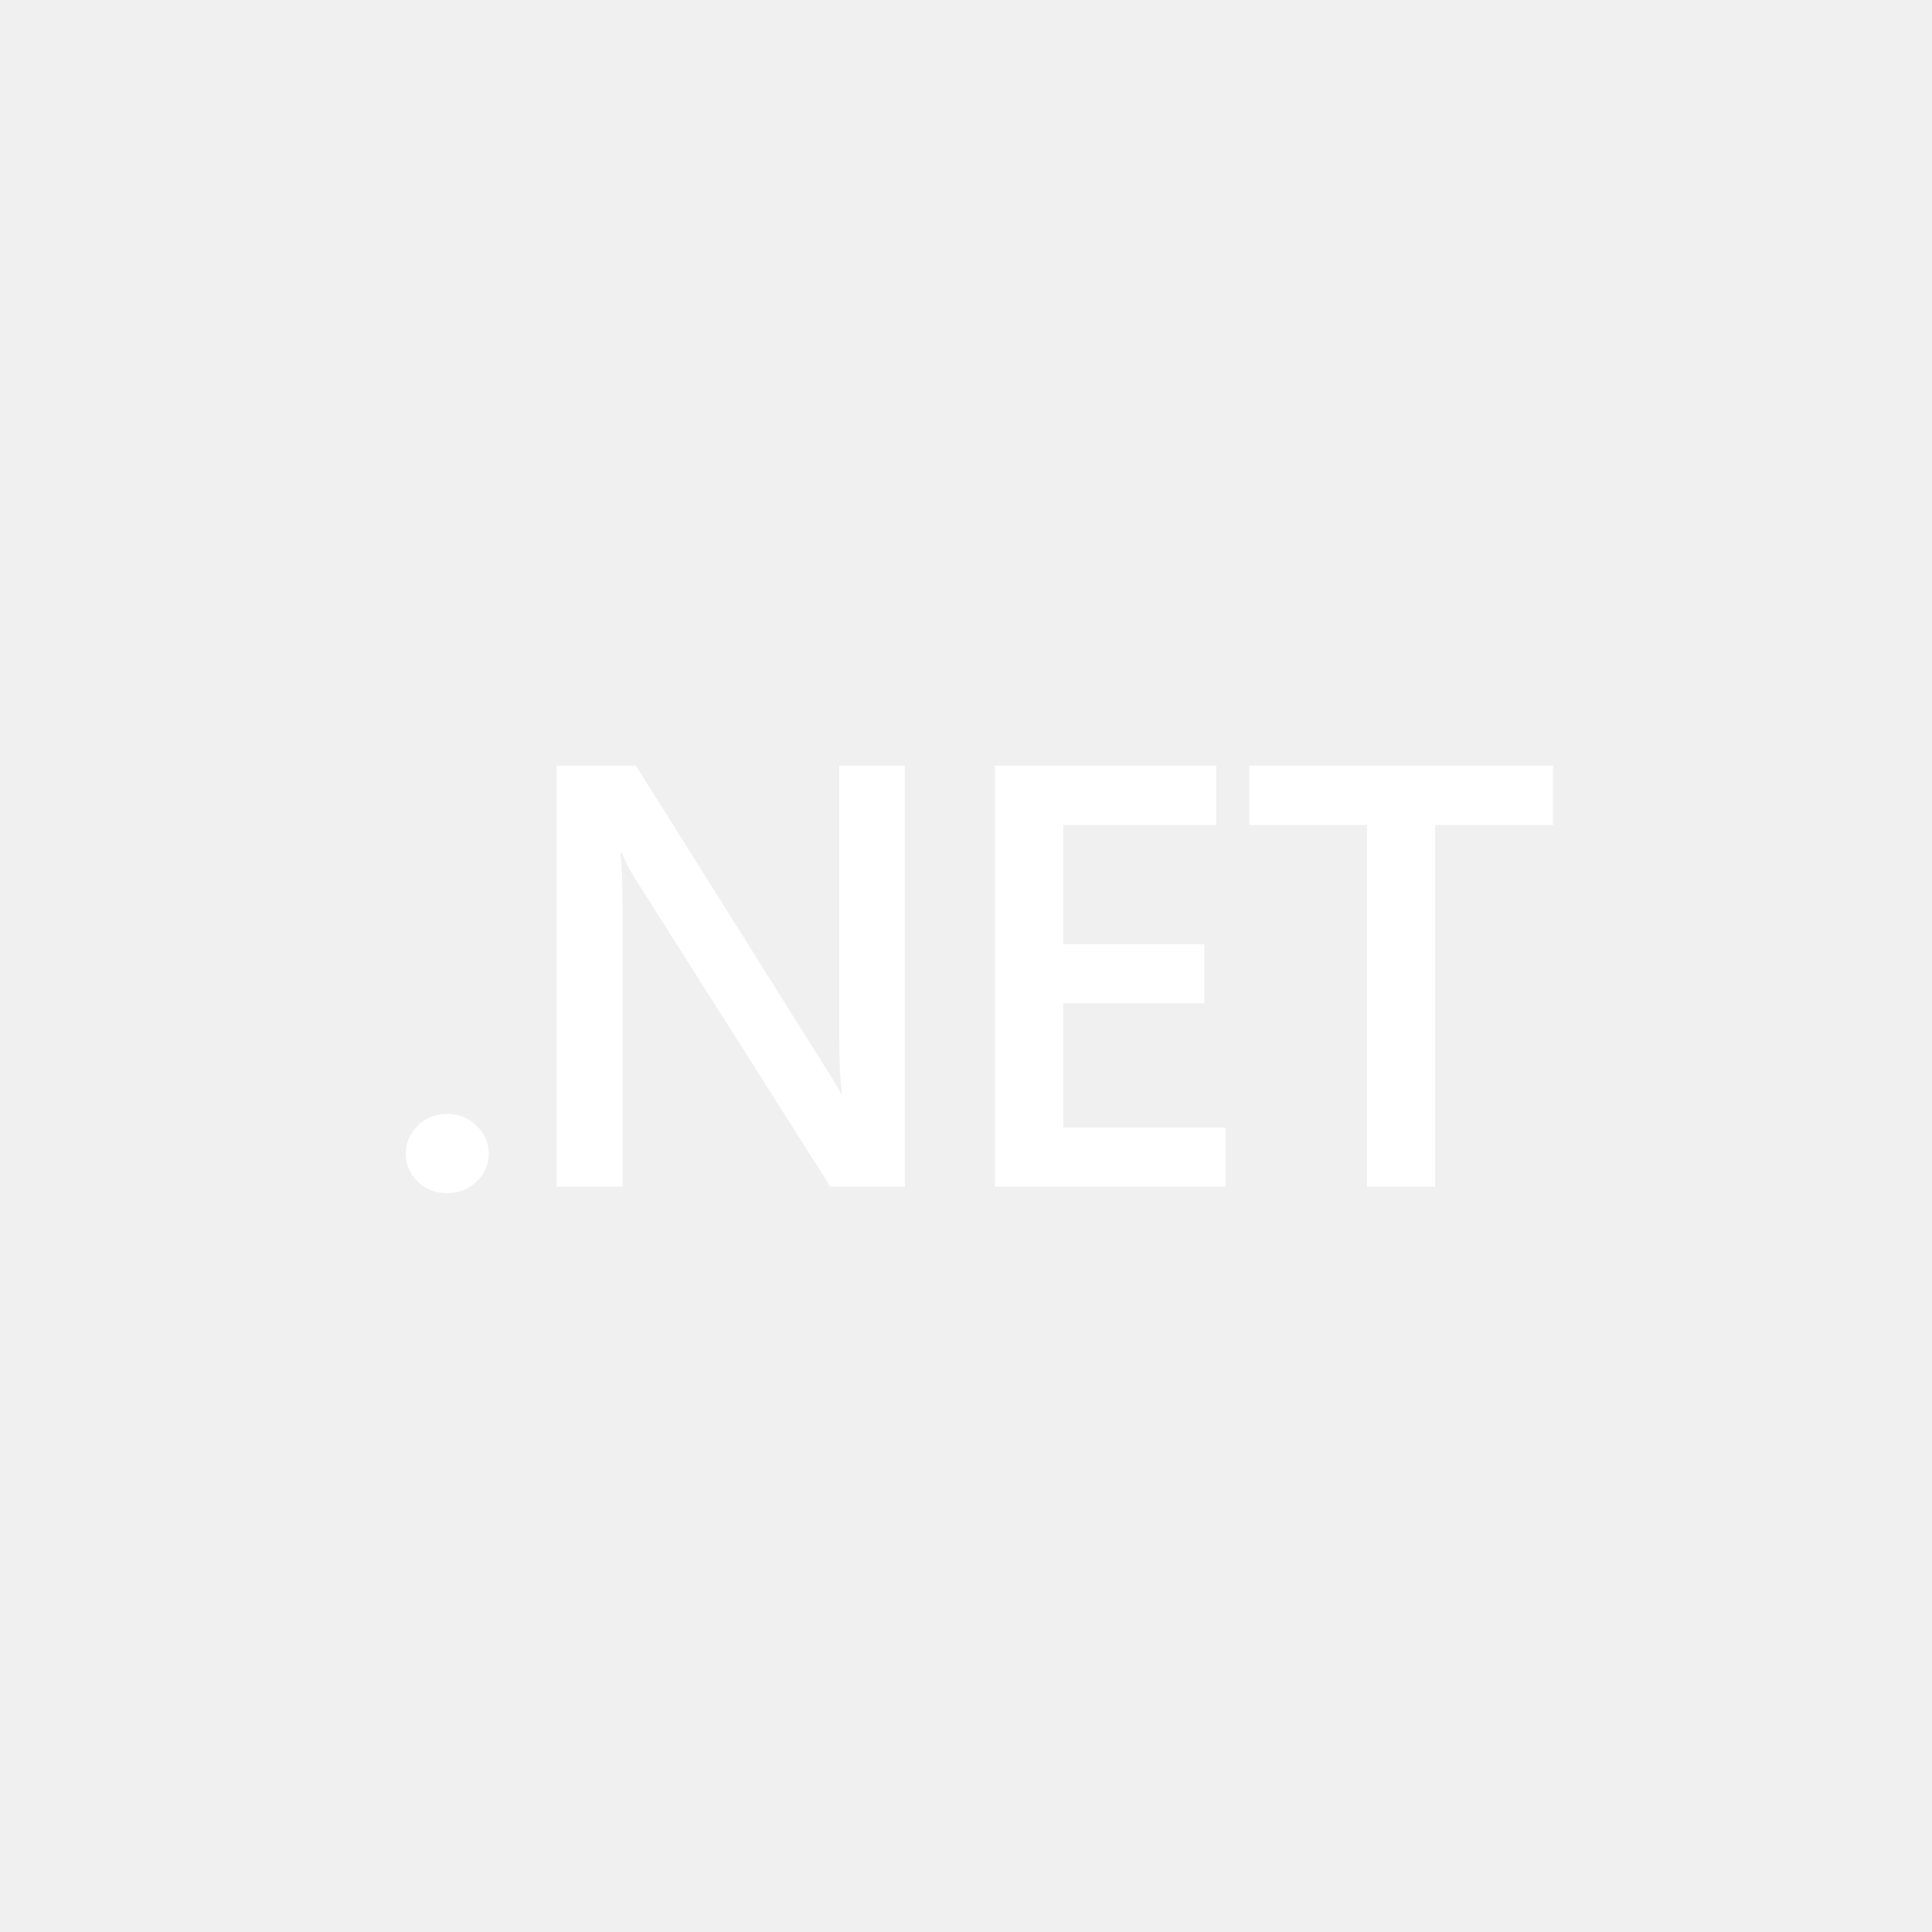
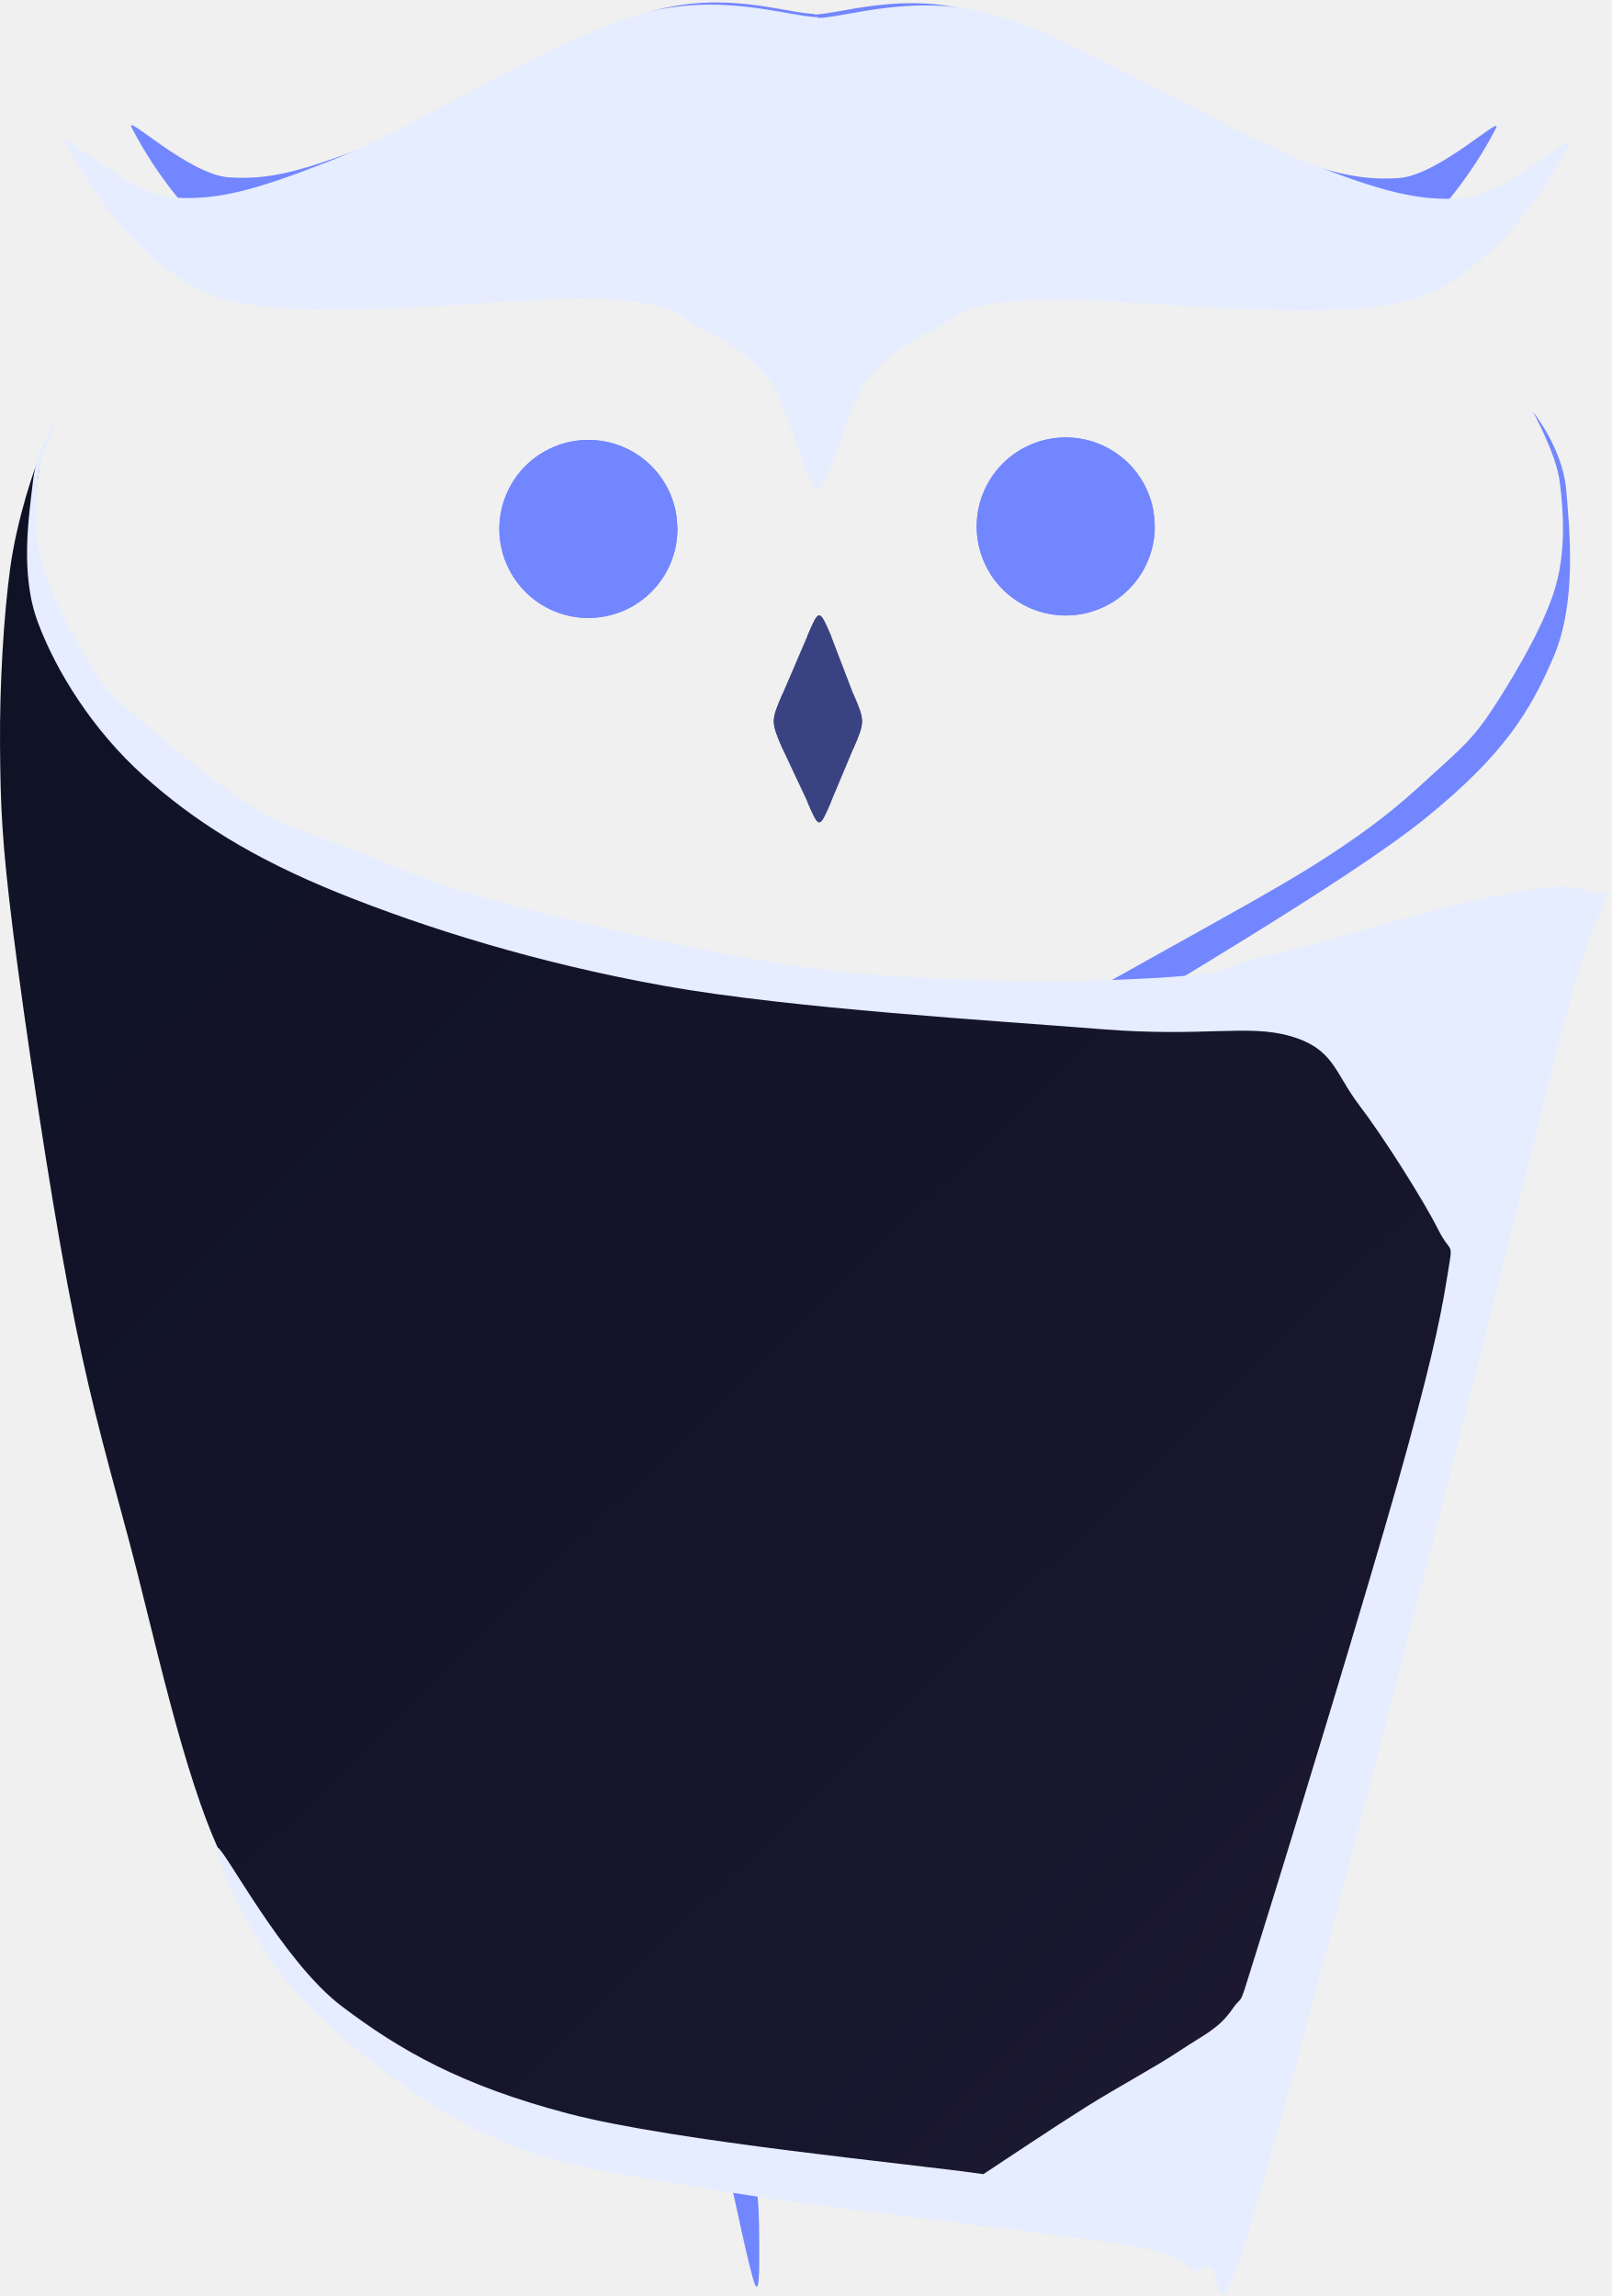
- <svg xmlns="http://www.w3.org/2000/svg" width="456" height="456" viewBox="0 0 456 456" version="1.1" xml:space="preserve" style="fill-rule:evenodd;clip-rule:evenodd;stroke-linejoin:round;stroke-miterlimit:2;">
-   <path d="m 105.5,281.609 c -2.703,0 -5.001,-0.9 -6.893,-2.702 -1.892,-1.848 -2.838,-4.042 -2.838,-6.582 0,-2.587 0.946,-4.804 2.838,-6.652 1.892,-1.848 4.19,-2.772 6.893,-2.772 2.748,0 5.068,0.924 6.96,2.772 1.937,1.848 2.906,4.064 2.906,6.652 0,2.54 -0.968,4.734 -2.906,6.582 -1.892,1.802 -4.212,2.702 -6.96,2.702 z" style="fill:#ffffff;fill-rule:nonzero;stroke-width:0.838" />
-   <path d="M 213.561,280.084 H 195.99 L 149.7,207.054 c -1.171,-1.848 -2.14,-3.765 -2.906,-5.751 h -0.406 c 0.361,2.125 0.541,6.675 0.541,13.65 v 65.132 h -15.543 v -99.36 h 18.719 l 44.737,71.298 c 1.892,2.957 3.109,4.989 3.649,6.098 h 0.27 c -0.45,-2.632 -0.676,-7.09 -0.676,-13.373 v -64.023 h 15.476 z" style="fill:#ffffff;fill-rule:nonzero;stroke-width:0.838" />
-   <path d="m 289.251,280.084 h -54.401 v -99.36 h 52.238 v 13.997 h -36.154 v 28.131 h 33.316 v 13.927 h -33.316 v 29.378 h 38.316 z" style="fill:#ffffff;fill-rule:nonzero;stroke-width:0.838" />
-   <path d="M 366.565,194.721 H 338.722 v 85.363 h -16.084 v -85.363 h -27.775 v -13.997 h 71.701 z" style="fill:#ffffff;fill-rule:nonzero;stroke-width:0.838" />
+ <svg xmlns="http://www.w3.org/2000/svg" width="348" height="496" viewBox="0 0 348 496" fill="none">
+   <path fill-rule="evenodd" clip-rule="evenodd" d="M156 465.694C156.448 465.634 157.504 464.435 158.677 465.332C159.859 466.23 162.169 467.904 163.055 471.072C163.942 474.247 163.986 480.628 163.986 484.361C163.986 488.102 164.183 496.044 163.073 493.51C161.972 490.968 158.319 473.206 157.361 469.141" fill="#7286FF" />
+   <path fill-rule="evenodd" clip-rule="evenodd" d="M234.188 224.158C231.828 224.088 211.658 230.018 220.018 223.748C228.388 217.478 269.198 196.188 284.388 186.528C299.568 176.868 304.568 171.678 311.118 165.778C317.668 159.888 319.548 157.678 323.708 151.138C327.868 144.598 333.858 134.378 336.058 126.518C338.258 118.668 337.708 110.268 336.898 104.018C336.078 97.768 330.928 88.698 331.168 89.008C331.398 89.328 337.578 97.068 338.308 105.888C339.048 114.708 340.628 130.118 335.558 141.928C330.498 153.738 324.798 163.048 307.898 176.758C291.008 190.458 246.478 216.258 234.188 224.158Z" fill="#7286FF" />
+   <mask id="mask0_15_567" style="mask-type:alpha" maskUnits="userSpaceOnUse" x="0" y="98" width="317" height="373">
+     <path fill-rule="evenodd" clip-rule="evenodd" d="M215.227 470.356C200.288 468.413 148.484 464.264 125.606 458.678C102.728 453.082 90.919 446.441 77.968 436.819C65.008 427.206 56.284 418.508 47.882 400.982C39.48 383.455 33.092 352.167 27.558 331.677C22.023 311.178 18.807 299.761 14.685 278.025C10.563 256.297 5.281 220.799 2.832 201.303C0.392 181.798 0.104 174.163 0.008 161.029C-0.096 147.895 0.801 132.87 2.231 122.516C3.651 112.162 7.704 100.1 8.541 98.906C9.377 97.712 6.754 109.477 7.251 115.369C7.739 121.261 7.068 125.444 11.486 134.247C15.905 143.058 23 158.318 33.763 168.21C44.526 178.102 57.155 186.26 76.05 193.625C94.954 200.989 119.732 207.726 147.15 212.389C174.569 217.052 217.702 220.424 240.562 221.592C263.423 222.76 275.189 216.363 284.314 219.405C293.447 222.438 290.493 232.025 295.339 239.816C300.184 247.608 310.05 259.94 313.379 266.146C316.709 272.351 316.77 267.88 315.314 277.048C313.867 286.217 311.296 297.678 304.664 321.166C298.032 344.663 281.464 399.09 275.52 418.02C269.576 436.941 271.955 430.448 268.983 434.728C266.002 439.007 262.943 440.157 257.653 443.687C252.363 447.226 244.292 451.505 237.224 455.95C230.147 460.394 218.896 467.959 215.227 470.356Z" fill="#C5D1EA" />
+     <path fill-rule="evenodd" clip-rule="evenodd" d="M215.227 470.356C200.288 468.413 148.484 464.264 125.606 458.678C102.728 453.082 90.919 446.441 77.968 436.819C65.008 427.206 56.284 418.508 47.882 400.982C39.48 383.455 33.092 352.167 27.558 331.677C22.023 311.178 18.807 299.761 14.685 278.025C10.563 256.297 5.281 220.799 2.832 201.303C0.392 181.798 0.104 174.163 0.008 161.029C-0.096 147.895 0.801 132.87 2.231 122.516C3.651 112.162 7.704 100.1 8.541 98.906C9.377 97.712 6.754 109.477 7.251 115.369C7.739 121.261 7.068 125.444 11.486 134.247C15.905 143.058 23 158.318 33.763 168.21C44.526 178.102 57.155 186.26 76.05 193.625C94.954 200.989 119.732 207.726 147.15 212.389C174.569 217.052 217.702 220.424 240.562 221.592C263.423 222.76 275.189 216.363 284.314 219.405C293.447 222.438 290.493 232.025 295.339 239.816C300.184 247.608 310.05 259.94 313.379 266.146C316.709 272.351 316.77 267.88 315.314 277.048C313.867 286.217 311.296 297.678 304.664 321.166C298.032 344.663 281.464 399.09 275.52 418.02C269.576 436.941 271.955 430.448 268.983 434.728C266.002 439.007 262.943 440.157 257.653 443.687C252.363 447.226 244.292 451.505 237.224 455.95C230.147 460.394 218.896 467.959 215.227 470.356ZM215.227 470.356C200.288 468.413 148.484 464.264 125.606 458.678C102.728 453.082 90.919 446.441 77.968 436.819C65.008 427.206 56.284 418.508 47.882 400.982C39.48 383.455 33.092 352.167 27.558 331.677C22.023 311.178 18.807 299.761 14.685 278.025C10.563 256.297 5.281 220.799 2.832 201.303C0.392 181.798 0.104 174.163 0.008 161.029C-0.096 147.895 0.801 132.87 2.231 122.516C3.651 112.162 7.704 100.1 8.541 98.906C9.377 97.712 6.754 109.477 7.251 115.369C7.739 121.261 7.068 125.444 11.486 134.247C15.905 143.058 23 158.318 33.763 168.21C44.526 178.102 57.155 186.26 76.05 193.625C94.954 200.989 119.732 207.726 147.15 212.389C174.569 217.052 217.702 220.424 240.562 221.592C263.423 222.76 275.189 216.363 284.314 219.405C293.447 222.438 290.493 232.025 295.339 239.816C300.184 247.608 310.05 259.94 313.379 266.146C316.709 272.351 316.77 267.88 315.314 277.048C313.867 286.217 311.296 297.678 304.664 321.166C298.032 344.663 281.464 399.09 275.52 418.02C269.576 436.941 271.955 430.448 268.983 434.728C266.002 439.007 262.943 440.157 257.653 443.687C252.363 447.226 244.292 451.505 237.224 455.95C230.147 460.394 218.896 467.959 215.227 470.356Z" fill="#C5D1EA" />
+   </mask>
+   <g mask="url(#mask0_15_567)">
+     <path d="M-129.702 -101.254C82.548 -101.254 294.788 -101.254 504.228 -101.254C525.568 -101.254 536.228 -90.584 536.228 -69.254C536.228 162.096 536.228 393.456 536.228 564.676C536.228 586.016 525.568 596.676 504.228 596.676C301.638 596.676 99.038 596.676 -129.702 596.676C-151.032 596.676 -161.702 586.016 -161.702 564.676C-161.702 349.436 -161.702 134.196 -161.702 -69.254C-161.702 -90.584 -151.032 -101.254 -129.702 -101.254Z" fill="url(#paint0_linear_15_567)" />
+     <path d="M-129.702 -101.254C61.728 -101.254 253.158 -101.254 504.228 -101.254ZM-129.702 -101.254C71.528 -101.254 272.768 -101.254 504.228 -101.254ZM504.228 -101.254C525.568 -101.254 536.228 -90.584 536.228 -69.254ZM504.228 -101.254C525.568 -101.254 536.228 -90.584 536.228 -69.254ZM536.228 -69.254C536.228 110.426 536.228 290.116 536.228 564.676ZM536.228 -69.254C536.228 179.906 536.228 429.076 536.228 564.676ZM536.228 564.676C536.228 586.016 525.568 596.676 504.228 596.676ZM536.228 564.676C536.228 586.016 525.568 596.676 504.228 596.676ZM504.228 596.676C348.378 596.676 192.518 596.676 -129.702 596.676ZM504.228 596.676C265.768 596.676 27.298 596.676 -129.702 596.676ZM-129.702 596.676C-151.032 596.676 -161.702 586.016 -161.702 564.676ZM-129.702 596.676C-151.032 596.676 -161.702 586.016 -161.702 564.676ZM-161.702 564.676C-161.702 393.856 -161.702 223.036 -161.702 -69.254ZM-161.702 564.676C-161.702 378.286 -161.702 191.886 -161.702 -69.254ZM-161.702 -69.254C-161.702 -90.584 -151.032 -101.254 -129.702 -101.254ZM-161.702 -69.254C-161.702 -90.584 -151.032 -101.254 -129.702 -101.254Z" fill="url(#paint1_linear_15_567)" />
+   </g>
+   <path fill-rule="evenodd" clip-rule="evenodd" d="M212.413 469.678C197.475 467.499 145.897 462.653 122.793 456.605C99.68 450.547 86.397 442.939 73.76 433.361C61.123 423.774 48.616 399.58 46.977 399.092C45.348 398.612 54.342 420.139 63.955 430.45C73.559 440.76 89.683 453.877 104.63 460.962C119.586 468.039 130.584 468.946 153.663 472.946C176.741 476.946 225.356 482.141 243.109 484.947C260.854 487.762 255.128 492.216 260.139 489.784C265.15 487.361 260.514 514.013 273.16 470.401C285.806 426.798 324.555 274.514 335.998 228.148C347.432 181.773 351.851 195.883 341.802 192.188C331.753 188.493 289.806 202.899 275.705 205.993C261.594 209.078 267.591 209.741 257.176 210.708C246.769 211.676 228.363 212.286 213.233 211.798C198.094 211.318 183.992 210.647 166.379 207.806C148.765 204.956 122.915 198.907 107.541 194.733C92.158 190.549 83.024 186.192 74.126 182.74C65.228 179.298 61.593 178.688 54.142 174.025C46.699 169.362 35.194 159.801 29.451 154.773C23.699 149.753 23.028 149.387 19.637 143.878C16.247 138.37 10.983 128.687 9.109 121.724C7.235 114.76 7.671 107.561 8.386 102.114C9.092 96.667 13.58 88.762 13.38 89.032C13.17 89.311 8.011 96.17 7.148 103.744C6.285 111.318 4.228 123.85 8.194 134.474C12.159 145.107 20.108 157.788 30.95 167.532C41.792 177.276 54.447 185.364 73.237 192.946C92.027 200.52 116.274 208.111 143.684 213.009C171.102 217.898 215.22 220.504 237.749 222.317C260.278 224.13 269.578 221.14 278.877 223.877C288.185 226.614 288.29 231.791 293.571 238.719C298.853 245.648 307.411 259.192 310.566 265.467C313.721 271.742 313.957 267.201 312.501 276.37C311.054 285.539 308.483 296.999 301.851 320.487C295.218 343.984 278.65 398.412 272.707 417.342C266.763 436.263 269.142 429.77 266.17 434.049C263.189 438.328 260.13 439.479 254.84 443.009C249.55 446.547 241.479 450.826 234.411 455.271C227.334 459.716 216.083 467.281 212.413 469.678Z" fill="#E5EDFE" />
+   <path fill-rule="evenodd" clip-rule="evenodd" d="M212.413 469.678C197.475 467.499 145.897 462.653 122.793 456.605C99.68 450.547 86.397 442.939 73.76 433.361C61.123 423.774 48.616 399.58 46.977 399.092C45.348 398.612 54.342 420.139 63.955 430.45C73.559 440.76 89.683 453.877 104.63 460.962C119.586 468.039 130.584 468.946 153.663 472.946C176.741 476.946 225.356 482.141 243.109 484.947C260.854 487.762 255.128 492.216 260.139 489.784C265.15 487.361 260.514 514.013 273.16 470.401C285.806 426.798 324.555 274.514 335.998 228.148C347.432 181.773 351.851 195.883 341.802 192.188C331.753 188.493 289.806 202.899 275.705 205.993C261.594 209.078 267.591 209.741 257.176 210.708C246.769 211.676 228.363 212.286 213.233 211.798C198.094 211.318 183.992 210.647 166.379 207.806C148.765 204.956 122.915 198.907 107.541 194.733C92.158 190.549 83.024 186.192 74.126 182.74C65.228 179.298 61.593 178.688 54.142 174.025C46.699 169.362 35.194 159.801 29.451 154.773C23.699 149.753 23.028 149.387 19.637 143.878C16.247 138.37 10.983 128.687 9.109 121.724C7.235 114.76 7.671 107.561 8.386 102.114C9.092 96.667 13.58 88.762 13.38 89.032C13.17 89.311 8.011 96.17 7.148 103.744C6.285 111.318 4.228 123.85 8.194 134.474C12.159 145.107 20.108 157.788 30.95 167.532C41.792 177.276 54.447 185.364 73.237 192.946C92.027 200.52 116.274 208.111 143.684 213.009C171.102 217.898 215.22 220.504 237.749 222.317C260.278 224.13 269.578 221.14 278.877 223.877C288.185 226.614 288.29 231.791 293.571 238.719C298.853 245.648 307.411 259.192 310.566 265.467C313.721 271.742 313.957 267.201 312.501 276.37C311.054 285.539 308.483 296.999 301.851 320.487C295.218 343.984 278.65 398.412 272.707 417.342C266.763 436.263 269.142 429.77 266.17 434.049C263.189 438.328 260.13 439.479 254.84 443.009C249.55 446.547 241.479 450.826 234.411 455.271C227.334 459.716 216.083 467.281 212.413 469.678ZM212.413 469.678C197.475 467.499 145.897 462.653 122.793 456.605C99.68 450.547 86.397 442.939 73.76 433.361C61.123 423.774 48.616 399.58 46.977 399.092C45.348 398.612 54.342 420.139 63.955 430.45C73.559 440.76 89.683 453.877 104.63 460.962C119.586 468.039 130.584 468.946 153.663 472.946C176.741 476.946 225.356 482.141 243.109 484.947C260.854 487.762 255.128 492.216 260.139 489.784C265.15 487.361 260.514 514.013 273.16 470.401C285.806 426.798 324.555 274.514 335.998 228.148C347.432 181.773 351.851 195.883 341.802 192.188C331.753 188.493 289.806 202.899 275.705 205.993C261.594 209.078 267.591 209.741 257.176 210.708C246.769 211.676 228.363 212.286 213.233 211.798C198.094 211.318 183.992 210.647 166.379 207.806C148.765 204.956 122.915 198.907 107.541 194.733C92.158 190.549 83.024 186.192 74.126 182.74C65.228 179.298 61.593 178.688 54.142 174.025C46.699 169.362 35.194 159.801 29.451 154.773C23.699 149.753 23.028 149.387 19.637 143.878C16.247 138.37 10.983 128.687 9.109 121.724C7.235 114.76 7.671 107.561 8.386 102.114C9.092 96.667 13.58 88.762 13.38 89.032C13.17 89.311 8.011 96.17 7.148 103.744C6.285 111.318 4.228 123.85 8.194 134.474C12.159 145.107 20.108 157.788 30.95 167.532C41.792 177.276 54.447 185.364 73.237 192.946C92.027 200.52 116.274 208.111 143.684 213.009C171.102 217.898 215.22 220.504 237.749 222.317C260.278 224.13 269.578 221.14 278.877 223.877C288.185 226.614 288.29 231.791 293.571 238.719C298.853 245.648 307.411 259.192 310.566 265.467C313.721 271.742 313.957 267.201 312.501 276.37C311.054 285.539 308.483 296.999 301.851 320.487C295.218 343.984 278.65 398.412 272.707 417.342C266.763 436.263 269.142 429.77 266.17 434.049C263.189 438.328 260.13 439.479 254.84 443.009C249.55 446.547 241.479 450.826 234.411 455.271C227.334 459.716 216.083 467.281 212.413 469.678Z" fill="#E5EDFE" />
+   <path d="M179.566 137.519C180.612 140.238 181.649 142.966 184.237 149.721C186.852 155.821 186.852 155.821 184.237 161.922C183.078 164.694 181.91 167.465 179.566 173.06C176.951 179.161 176.951 179.161 174.337 173.06C173.134 170.498 171.931 167.936 169.107 161.922C166.493 155.821 166.493 155.821 169.107 149.721C170.441 146.609 171.774 143.507 174.337 137.519C176.951 131.418 176.951 131.418 179.566 137.519Z" fill="#394382" />
+   <path d="M179.566 137.519C180.908 141.014 182.241 144.518 184.237 149.721ZM179.566 137.519C181.021 141.328 182.486 145.136 184.237 149.721ZM184.237 149.721C186.852 155.821 186.852 155.821 184.237 161.922ZM184.237 149.721C186.852 155.821 186.852 155.821 184.237 161.922ZM184.237 161.922C183.252 164.275 182.259 166.637 179.566 173.06ZM184.237 161.922C182.503 166.053 180.769 170.193 179.566 173.06ZM179.566 173.06C176.951 179.161 176.951 179.161 174.337 173.06ZM179.566 173.06C176.951 179.161 176.951 179.161 174.337 173.06ZM174.337 173.06C172.472 169.086 170.606 165.112 169.107 161.922ZM174.337 173.06C172.402 168.929 170.458 164.807 169.107 161.922ZM169.107 161.922C166.493 155.821 166.493 155.821 169.107 149.721ZM169.107 161.922C166.493 155.821 166.493 155.821 169.107 149.721ZM169.107 149.721C170.458 146.574 171.8 143.428 174.337 137.519ZM169.107 149.721C170.232 147.106 171.347 144.483 174.337 137.519ZM174.337 137.519C176.951 131.418 176.951 131.418 179.566 137.519ZM174.337 137.519C176.951 131.418 176.951 131.418 179.566 137.519Z" fill="#394382" />
+   <path d="M146.321 114.268C146.321 115.374 146.225 116.507 146.033 117.606C145.841 118.704 145.545 119.793 145.161 120.839C144.787 121.885 144.307 122.913 143.75 123.881C143.192 124.848 142.538 125.772 141.823 126.626C141.109 127.48 140.307 128.282 139.453 128.997C138.599 129.711 137.675 130.365 136.708 130.923C135.74 131.481 134.712 131.96 133.666 132.335C132.62 132.718 131.531 133.014 130.432 133.206C129.334 133.398 128.201 133.494 127.094 133.494C125.979 133.494 124.846 133.398 123.748 133.206C122.658 133.014 121.56 132.718 120.514 132.335C119.468 131.96 118.44 131.481 117.473 130.923C116.514 130.365 115.581 129.711 114.727 128.997C113.873 128.282 113.071 127.48 112.357 126.626C111.642 125.772 110.988 124.848 110.439 123.881C109.882 122.913 109.402 121.885 109.019 120.839C108.635 119.793 108.348 118.704 108.156 117.606C107.955 116.507 107.86 115.374 107.86 114.268C107.86 113.152 107.955 112.019 108.156 110.921C108.348 109.831 108.635 108.733 109.019 107.687C109.402 106.642 109.882 105.613 110.439 104.646C110.988 103.687 111.642 102.755 112.357 101.9C113.071 101.046 113.873 100.245 114.727 99.53C115.581 98.815 116.514 98.162 117.473 97.612C118.44 97.055 119.468 96.575 120.514 96.192C121.56 95.808 122.658 95.521 123.748 95.329C124.846 95.129 125.979 95.033 127.094 95.033C128.201 95.033 129.334 95.129 130.432 95.329C131.531 95.521 132.62 95.808 133.666 96.192C134.712 96.575 135.74 97.055 136.708 97.612C137.675 98.162 138.599 98.815 139.453 99.53C140.307 100.245 141.109 101.046 141.823 101.9C142.538 102.755 143.192 103.687 143.75 104.646C144.307 105.613 144.787 106.642 145.161 107.687C145.545 108.733 145.841 109.831 146.033 110.921C146.225 112.019 146.277 113.71 146.321 114.268C146.373 114.825 146.373 113.71 146.321 114.268Z" fill="#7286FF" />
+   <path d="M146.321 114.268C146.321 115.374 146.225 116.507 146.033 117.606C145.841 118.704 145.545 119.793 145.161 120.839C144.787 121.885 144.307 122.913 143.75 123.881C143.192 124.848 142.538 125.772 141.823 126.626C141.109 127.48 140.307 128.282 139.453 128.997C138.599 129.711 137.675 130.365 136.708 130.923C135.74 131.481 134.712 131.96 133.666 132.335C132.62 132.718 131.531 133.014 130.432 133.206C129.334 133.398 128.201 133.494 127.094 133.494C125.979 133.494 124.846 133.398 123.748 133.206C122.658 133.014 121.56 132.718 120.514 132.335C119.468 131.96 118.44 131.481 117.473 130.923C116.514 130.365 115.581 129.711 114.727 128.997C113.873 128.282 113.071 127.48 112.357 126.626C111.642 125.772 110.988 124.848 110.439 123.881C109.882 122.913 109.402 121.885 109.019 120.839C108.635 119.793 108.348 118.704 108.156 117.606C107.955 116.507 107.86 115.374 107.86 114.268C107.86 113.152 107.955 112.019 108.156 110.921C108.348 109.831 108.635 108.733 109.019 107.687C109.402 106.642 109.882 105.613 110.439 104.646C110.988 103.687 111.642 102.755 112.357 101.9C113.071 101.046 113.873 100.245 114.727 99.53C115.581 98.815 116.514 98.162 117.473 97.612C118.44 97.055 119.468 96.575 120.514 96.192C121.56 95.808 122.658 95.521 123.748 95.329C124.846 95.129 125.979 95.033 127.094 95.033C128.201 95.033 129.334 95.129 130.432 95.329C131.531 95.521 132.62 95.808 133.666 96.192C134.712 96.575 135.74 97.055 136.708 97.612C137.675 98.162 138.599 98.815 139.453 99.53C140.307 100.245 141.109 101.046 141.823 101.9C142.538 102.755 143.192 103.687 143.75 104.646C144.307 105.613 144.787 106.642 145.161 107.687C145.545 108.733 145.841 109.831 146.033 110.921C146.225 112.019 146.277 113.71 146.321 114.268C146.373 114.825 146.373 113.71 146.321 114.268Z" fill="#7286FF" />
+   <path d="M249.425 113.733C249.425 114.84 249.329 115.973 249.137 117.071C248.946 118.17 248.649 119.259 248.266 120.305C247.891 121.351 247.412 122.379 246.854 123.346C246.296 124.314 245.642 125.238 244.928 126.092C244.213 126.946 243.411 127.748 242.557 128.462C241.703 129.177 240.779 129.831 239.812 130.389C238.844 130.946 237.816 131.426 236.77 131.8C235.724 132.184 234.635 132.48 233.537 132.672C232.439 132.864 231.306 132.96 230.199 132.96C229.083 132.96 227.95 132.864 226.852 132.672C225.763 132.48 224.664 132.184 223.619 131.8C222.573 131.426 221.544 130.946 220.577 130.389C219.618 129.831 218.686 129.177 217.832 128.462C216.977 127.748 216.176 126.946 215.461 126.092C214.746 125.238 214.093 124.314 213.544 123.346C212.986 122.379 212.506 121.351 212.123 120.305C211.739 119.259 211.452 118.17 211.26 117.071C211.06 115.973 210.964 114.84 210.964 113.733C210.964 112.618 211.06 111.485 211.26 110.387C211.452 109.297 211.739 108.199 212.123 107.153C212.506 106.107 212.986 105.079 213.544 104.112C214.093 103.153 214.746 102.22 215.461 101.366C216.176 100.512 216.977 99.71 217.832 98.996C218.686 98.281 219.618 97.627 220.577 97.078C221.544 96.52 222.573 96.041 223.619 95.658C224.664 95.274 225.763 94.987 226.852 94.795C227.95 94.594 229.083 94.499 230.199 94.499C231.306 94.499 232.439 94.594 233.537 94.795C234.635 94.987 235.724 95.274 236.77 95.658C237.816 96.041 238.844 96.52 239.812 97.078C240.779 97.627 241.703 98.281 242.557 98.996C243.411 99.71 244.213 100.512 244.928 101.366C245.642 102.22 246.296 103.153 246.854 104.112C247.412 105.079 247.891 106.107 248.266 107.153C248.649 108.199 248.946 109.297 249.137 110.387C249.329 111.485 249.381 113.176 249.425 113.733C249.477 114.291 249.477 113.176 249.425 113.733Z" fill="#7286FF" />
+   <path d="M249.425 113.733C249.425 114.84 249.329 115.973 249.137 117.071C248.946 118.17 248.649 119.259 248.266 120.305C247.891 121.351 247.412 122.379 246.854 123.346C246.296 124.314 245.642 125.238 244.928 126.092C244.213 126.946 243.411 127.748 242.557 128.462C241.703 129.177 240.779 129.831 239.812 130.389C238.844 130.946 237.816 131.426 236.77 131.8C235.724 132.184 234.635 132.48 233.537 132.672C232.439 132.864 231.306 132.96 230.199 132.96C229.083 132.96 227.95 132.864 226.852 132.672C225.763 132.48 224.664 132.184 223.619 131.8C222.573 131.426 221.544 130.946 220.577 130.389C219.618 129.831 218.686 129.177 217.832 128.462C216.977 127.748 216.176 126.946 215.461 126.092C214.746 125.238 214.093 124.314 213.544 123.346C212.986 122.379 212.506 121.351 212.123 120.305C211.739 119.259 211.452 118.17 211.26 117.071C211.06 115.973 210.964 114.84 210.964 113.733C210.964 112.618 211.06 111.485 211.26 110.387C211.452 109.297 211.739 108.199 212.123 107.153C212.506 106.107 212.986 105.079 213.544 104.112C214.093 103.153 214.746 102.22 215.461 101.366C216.176 100.512 216.977 99.71 217.832 98.996C218.686 98.281 219.618 97.627 220.577 97.078C221.544 96.52 222.573 96.041 223.619 95.658C224.664 95.274 225.763 94.987 226.852 94.795C227.95 94.594 229.083 94.499 230.199 94.499C231.306 94.499 232.439 94.594 233.537 94.795C234.635 94.987 235.724 95.274 236.77 95.658C237.816 96.041 238.844 96.52 239.812 97.078C240.779 97.627 241.703 98.281 242.557 98.996C243.411 99.71 244.213 100.512 244.928 101.366C245.642 102.22 246.296 103.153 246.854 104.112C247.412 105.079 247.891 106.107 248.266 107.153C248.649 108.199 248.946 109.297 249.137 110.387C249.329 111.485 249.381 113.176 249.425 113.733C249.477 114.291 249.477 113.176 249.425 113.733Z" fill="#7286FF" />
+   <path fill-rule="evenodd" clip-rule="evenodd" d="M175.875 2.995C169.992 2.917 156.484 -2.173 140.569 2.507C124.664 7.196 95.606 25.124 80.424 31.094C65.233 37.064 58.095 38.903 49.432 38.31C40.769 37.726 26.772 24.252 28.445 27.564C30.128 30.885 41.902 53.118 59.498 58.225C77.095 63.332 118.45 57.258 134.033 58.225C149.616 59.192 147.655 61.45 152.989 64.038C158.331 66.618 162.035 69.041 166.071 73.721C170.097 78.41 175.544 103.92 177.183 92.137C178.821 80.345 176.093 17.855 175.875 2.995Z" fill="#7286FF" />
+   <path fill-rule="evenodd" clip-rule="evenodd" d="M175.875 2.995C169.992 2.917 156.484 -2.173 140.569 2.507C124.664 7.196 95.606 25.124 80.424 31.094C65.233 37.064 58.095 38.903 49.432 38.31C40.769 37.726 26.772 24.252 28.445 27.564C30.128 30.885 41.902 53.118 59.498 58.225C77.095 63.332 118.45 57.258 134.033 58.225C149.616 59.192 147.655 61.45 152.989 64.038C158.331 66.618 162.035 69.041 166.071 73.721C170.097 78.41 175.544 103.92 177.183 92.137C178.821 80.345 176.093 17.855 175.875 2.995ZM175.875 2.995C169.992 2.917 156.484 -2.173 140.569 2.507C124.664 7.196 95.606 25.124 80.424 31.094C65.233 37.064 58.095 38.903 49.432 38.31C40.769 37.726 26.772 24.252 28.445 27.564C30.128 30.885 41.902 53.118 59.498 58.225C77.095 63.332 118.45 57.258 134.033 58.225C149.616 59.192 147.655 61.45 152.989 64.038C158.331 66.618 162.035 69.041 166.071 73.721C170.097 78.41 175.544 103.92 177.183 92.137C178.821 80.345 176.093 17.855 175.875 2.995Z" fill="#7286FF" />
+   <path fill-rule="evenodd" clip-rule="evenodd" d="M175.687 3.15C181.57 3.072 195.079 -2.018 210.994 2.662C226.899 7.351 255.956 25.279 271.139 31.249C286.33 37.219 293.467 39.058 302.131 38.465C310.794 37.881 324.791 24.407 323.117 27.719C321.435 31.04 309.661 53.273 292.064 58.38C274.468 63.487 233.113 57.412 217.53 58.38C201.947 59.347 203.908 61.604 198.574 64.193C193.232 66.773 189.527 69.195 185.492 73.876C181.466 78.565 176.019 104.075 174.38 92.291C172.742 80.499 175.47 18.01 175.687 3.15Z" fill="#7286FF" />
+   <path fill-rule="evenodd" clip-rule="evenodd" d="M175.687 3.15C181.57 3.072 195.079 -2.018 210.994 2.662C226.899 7.351 255.956 25.279 271.139 31.249C286.33 37.219 293.467 39.058 302.131 38.465C310.794 37.881 324.791 24.407 323.117 27.719C321.435 31.04 309.661 53.273 292.064 58.38C274.468 63.487 233.113 57.412 217.53 58.38C201.947 59.347 203.908 61.604 198.574 64.193C193.232 66.773 189.527 69.195 185.492 73.876C181.466 78.565 176.019 104.075 174.38 92.291C172.742 80.499 175.47 18.01 175.687 3.15ZM175.687 3.15C181.57 3.072 195.079 -2.018 210.994 2.662C226.899 7.351 255.956 25.279 271.139 31.249C286.33 37.219 293.467 39.058 302.131 38.465C310.794 37.881 324.791 24.407 323.117 27.719C321.435 31.04 309.661 53.273 292.064 58.38C274.468 63.487 233.113 57.412 217.53 58.38C201.947 59.347 203.908 61.604 198.574 64.193C193.232 66.773 189.527 69.195 185.492 73.876C181.466 78.565 176.019 104.075 174.38 92.291C172.742 80.499 175.47 18.01 175.687 3.15Z" fill="#7286FF" />
+   <path fill-rule="evenodd" clip-rule="evenodd" d="M176.722 3.716C170.229 3.629 155.334 -1.984 137.79 3.184C120.246 8.344 88.208 28.119 71.457 34.699C54.715 41.279 46.845 43.31 37.293 42.665C27.741 42.012 12.297 27.152 14.153 30.812C16.001 34.473 28.987 58.98 48.387 64.619C67.796 70.249 113.396 63.547 130.582 64.619C147.76 65.683 145.599 68.175 151.491 71.025C157.373 73.875 161.461 76.551 165.906 81.71C170.351 86.879 176.364 115.012 178.16 102.008C179.964 89.014 176.966 20.101 176.722 3.716Z" fill="#E5EDFE" />
+   <path fill-rule="evenodd" clip-rule="evenodd" d="M176.722 3.716C170.229 3.629 155.334 -1.984 137.79 3.184C120.246 8.344 88.208 28.119 71.457 34.699C54.715 41.279 46.845 43.31 37.293 42.665C27.741 42.012 12.297 27.152 14.153 30.812C16.001 34.473 28.987 58.98 48.387 64.619C67.796 70.249 113.396 63.547 130.582 64.619C147.76 65.683 145.599 68.175 151.491 71.025C157.373 73.875 161.461 76.551 165.906 81.71C170.351 86.879 176.364 115.012 178.16 102.008C179.964 89.014 176.966 20.101 176.722 3.716ZM176.722 3.716C170.229 3.629 155.334 -1.984 137.79 3.184C120.246 8.344 88.208 28.119 71.457 34.699C54.715 41.279 46.845 43.31 37.293 42.665C27.741 42.012 12.297 27.152 14.153 30.812C16.001 34.473 28.987 58.98 48.387 64.619C67.796 70.249 113.396 63.547 130.582 64.619C147.76 65.683 145.599 68.175 151.491 71.025C157.373 73.875 161.461 76.551 165.906 81.71C170.351 86.879 176.364 115.012 178.16 102.008C179.964 89.014 176.966 20.101 176.722 3.716Z" fill="#E5EDFE" />
+   <path fill-rule="evenodd" clip-rule="evenodd" d="M176.514 3.887C183.007 3.8 197.902 -1.813 215.446 3.355C232.99 8.515 265.028 28.29 281.779 34.87C298.521 41.45 306.391 43.481 315.943 42.836C325.496 42.182 340.939 27.322 339.083 30.983C337.235 34.643 324.249 59.151 304.849 64.79C285.44 70.42 239.841 63.718 222.654 64.79C205.476 65.853 207.637 68.346 201.745 71.196C195.863 74.046 191.775 76.721 187.33 81.881C182.885 87.049 176.872 115.182 175.076 102.179C173.272 89.184 176.27 20.272 176.514 3.887Z" fill="#E5EDFE" />
+   <path fill-rule="evenodd" clip-rule="evenodd" d="M176.514 3.887C183.007 3.8 197.902 -1.813 215.446 3.355C232.99 8.515 265.028 28.29 281.779 34.87C298.521 41.45 306.391 43.481 315.943 42.836C325.496 42.182 340.939 27.322 339.083 30.983C337.235 34.643 324.249 59.151 304.849 64.79C285.44 70.42 239.841 63.718 222.654 64.79C205.476 65.853 207.637 68.346 201.745 71.196C195.863 74.046 191.775 76.721 187.33 81.881C182.885 87.049 176.872 115.182 175.076 102.179C173.272 89.184 176.27 20.272 176.514 3.887ZM176.514 3.887C183.007 3.8 197.902 -1.813 215.446 3.355C232.99 8.515 265.028 28.29 281.779 34.87C298.521 41.45 306.391 43.481 315.943 42.836C325.496 42.182 340.939 27.322 339.083 30.983C337.235 34.643 324.249 59.151 304.849 64.79C285.44 70.42 239.841 63.718 222.654 64.79C205.476 65.853 207.637 68.346 201.745 71.196C195.863 74.046 191.775 76.721 187.33 81.881C182.885 87.049 176.872 115.182 175.076 102.179C173.272 89.184 176.27 20.272 176.514 3.887Z" fill="#E5EDFE" />
+   <defs>
+     <linearGradient id="paint0_linear_15_567" x1="-146.5" y1="-93.5" x2="521.5" y2="591" gradientUnits="userSpaceOnUse">
+       <stop stop-color="#0A0F20" />
+       <stop offset="0.641" stop-color="#17162D" />
+       <stop offset="1" stop-color="#38264C" />
+     </linearGradient>
+     <linearGradient id="paint1_linear_15_567" x1="-146.5" y1="-93.5" x2="521.5" y2="591" gradientUnits="userSpaceOnUse">
+       <stop stop-color="#0A0F20" />
+       <stop offset="0.641" stop-color="#17162D" />
+       <stop offset="1" stop-color="#38264C" />
+     </linearGradient>
+   </defs>
</svg>
